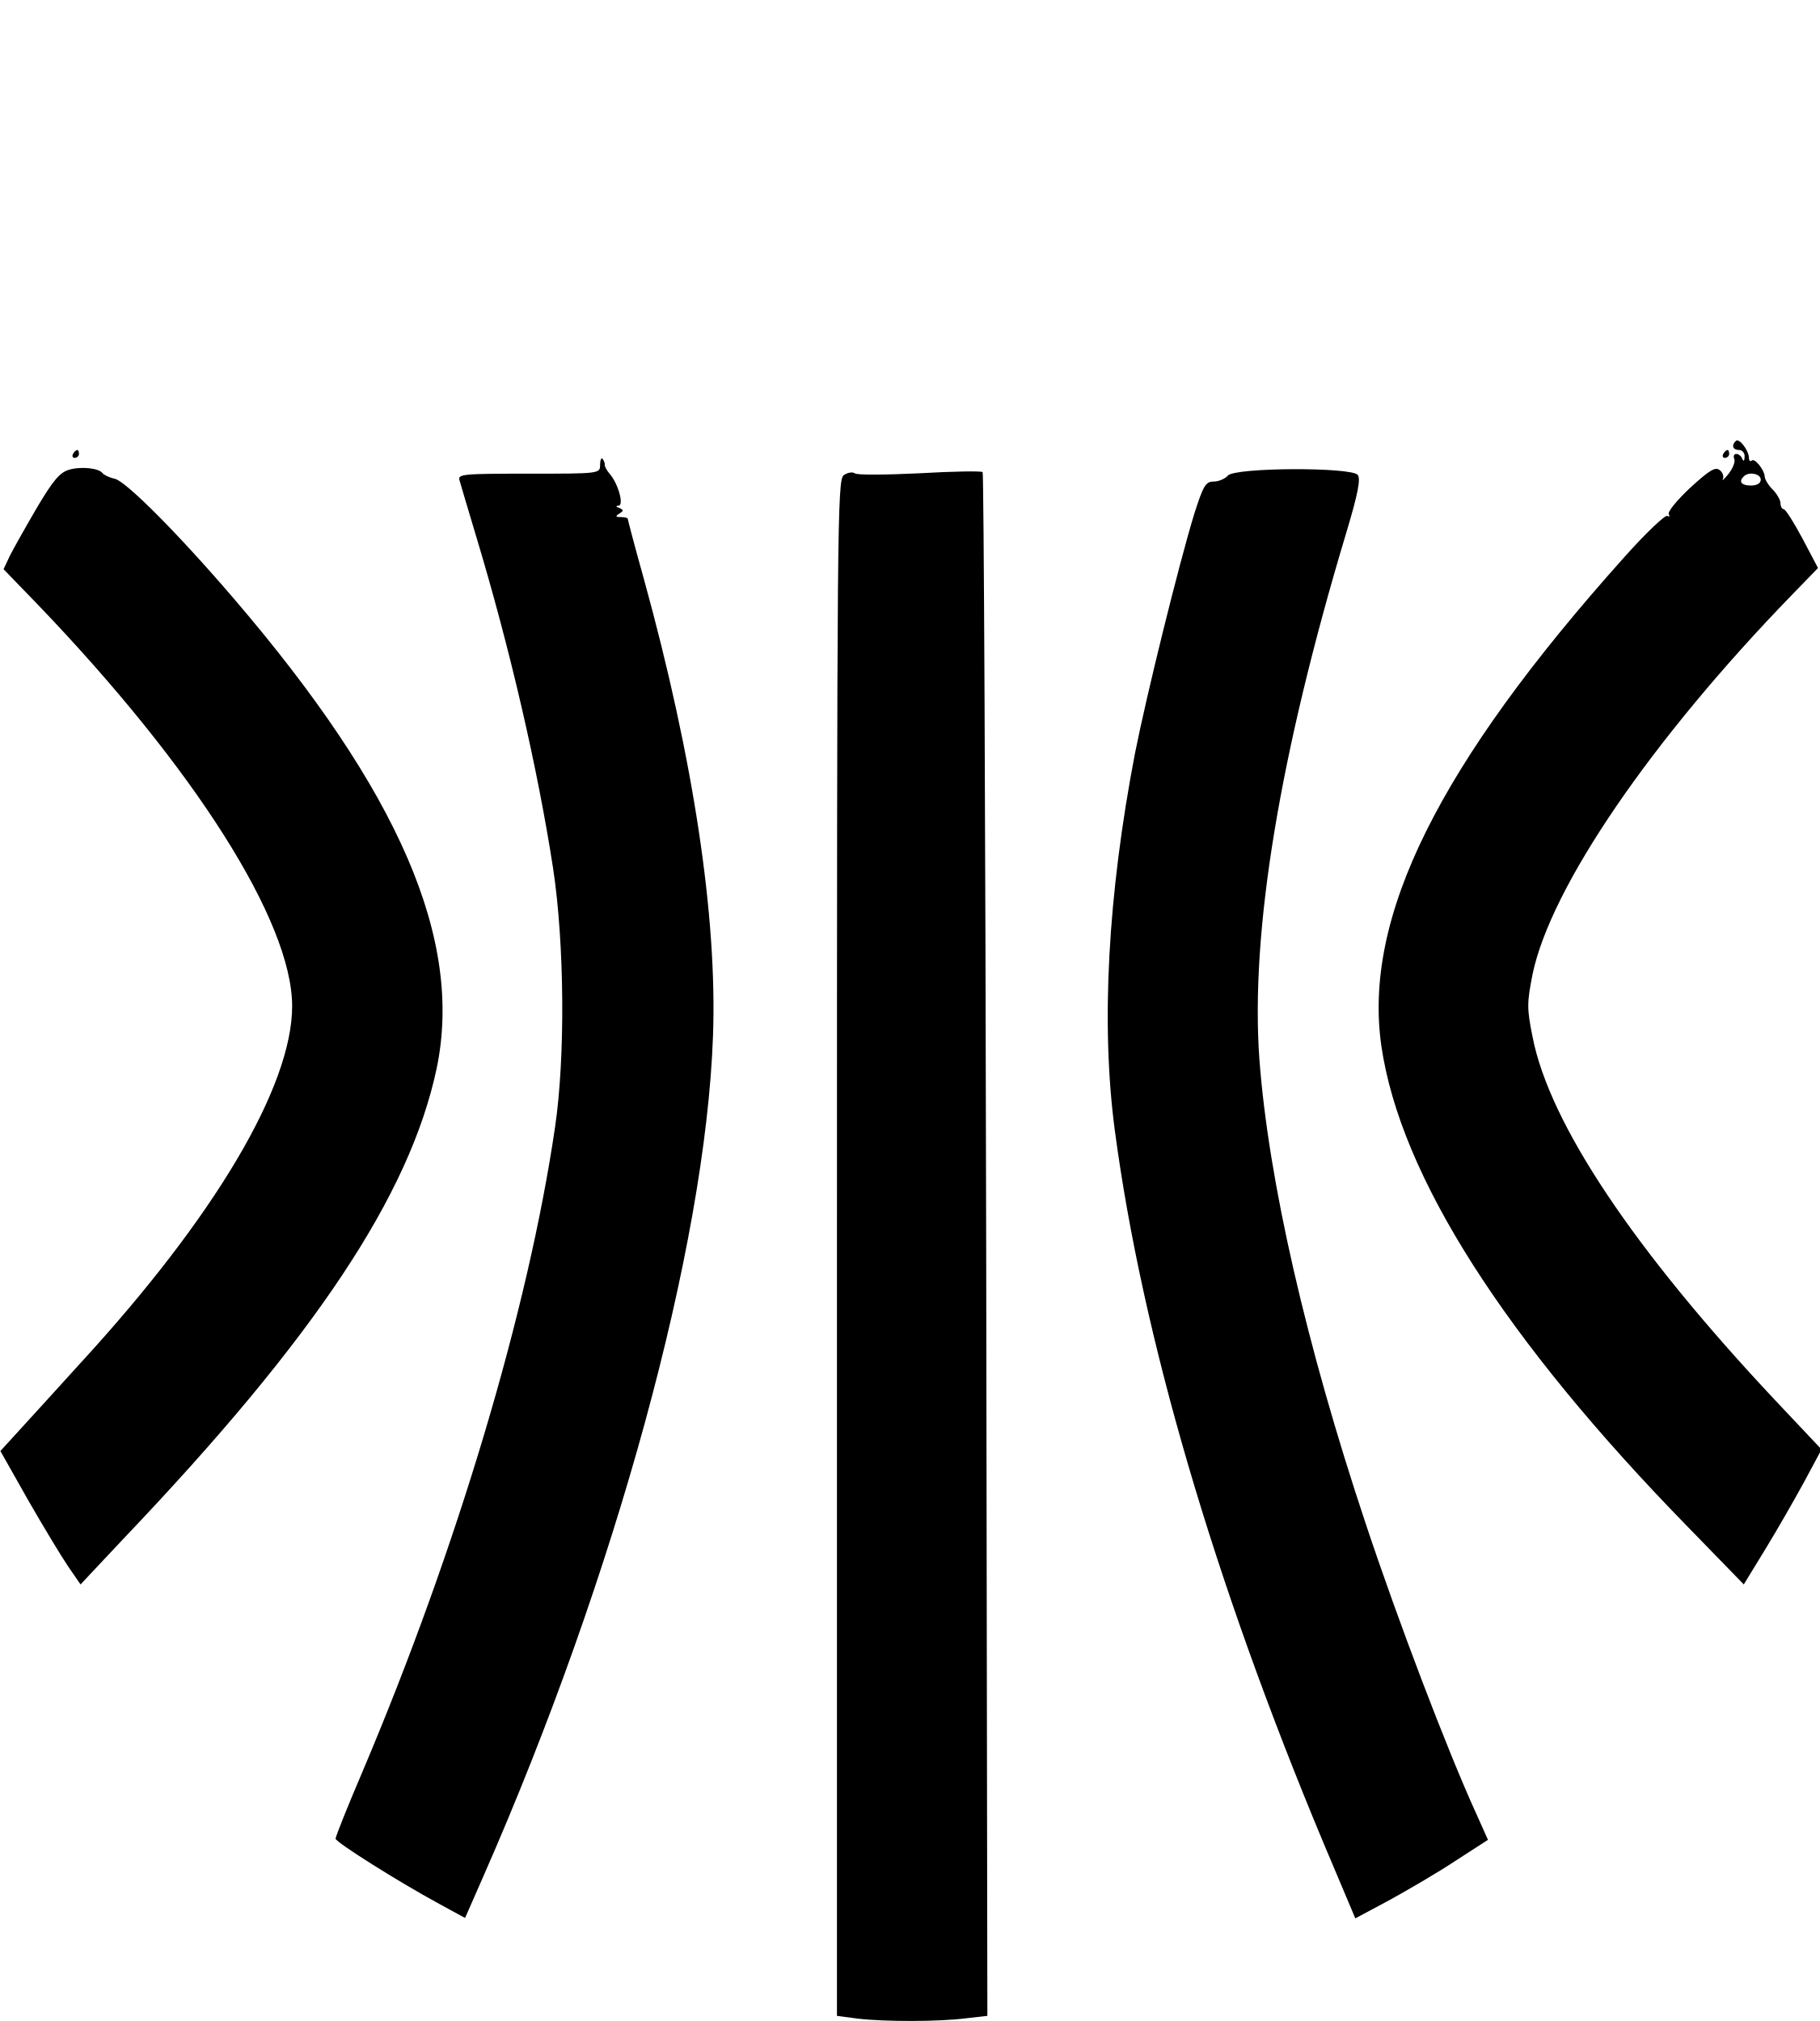
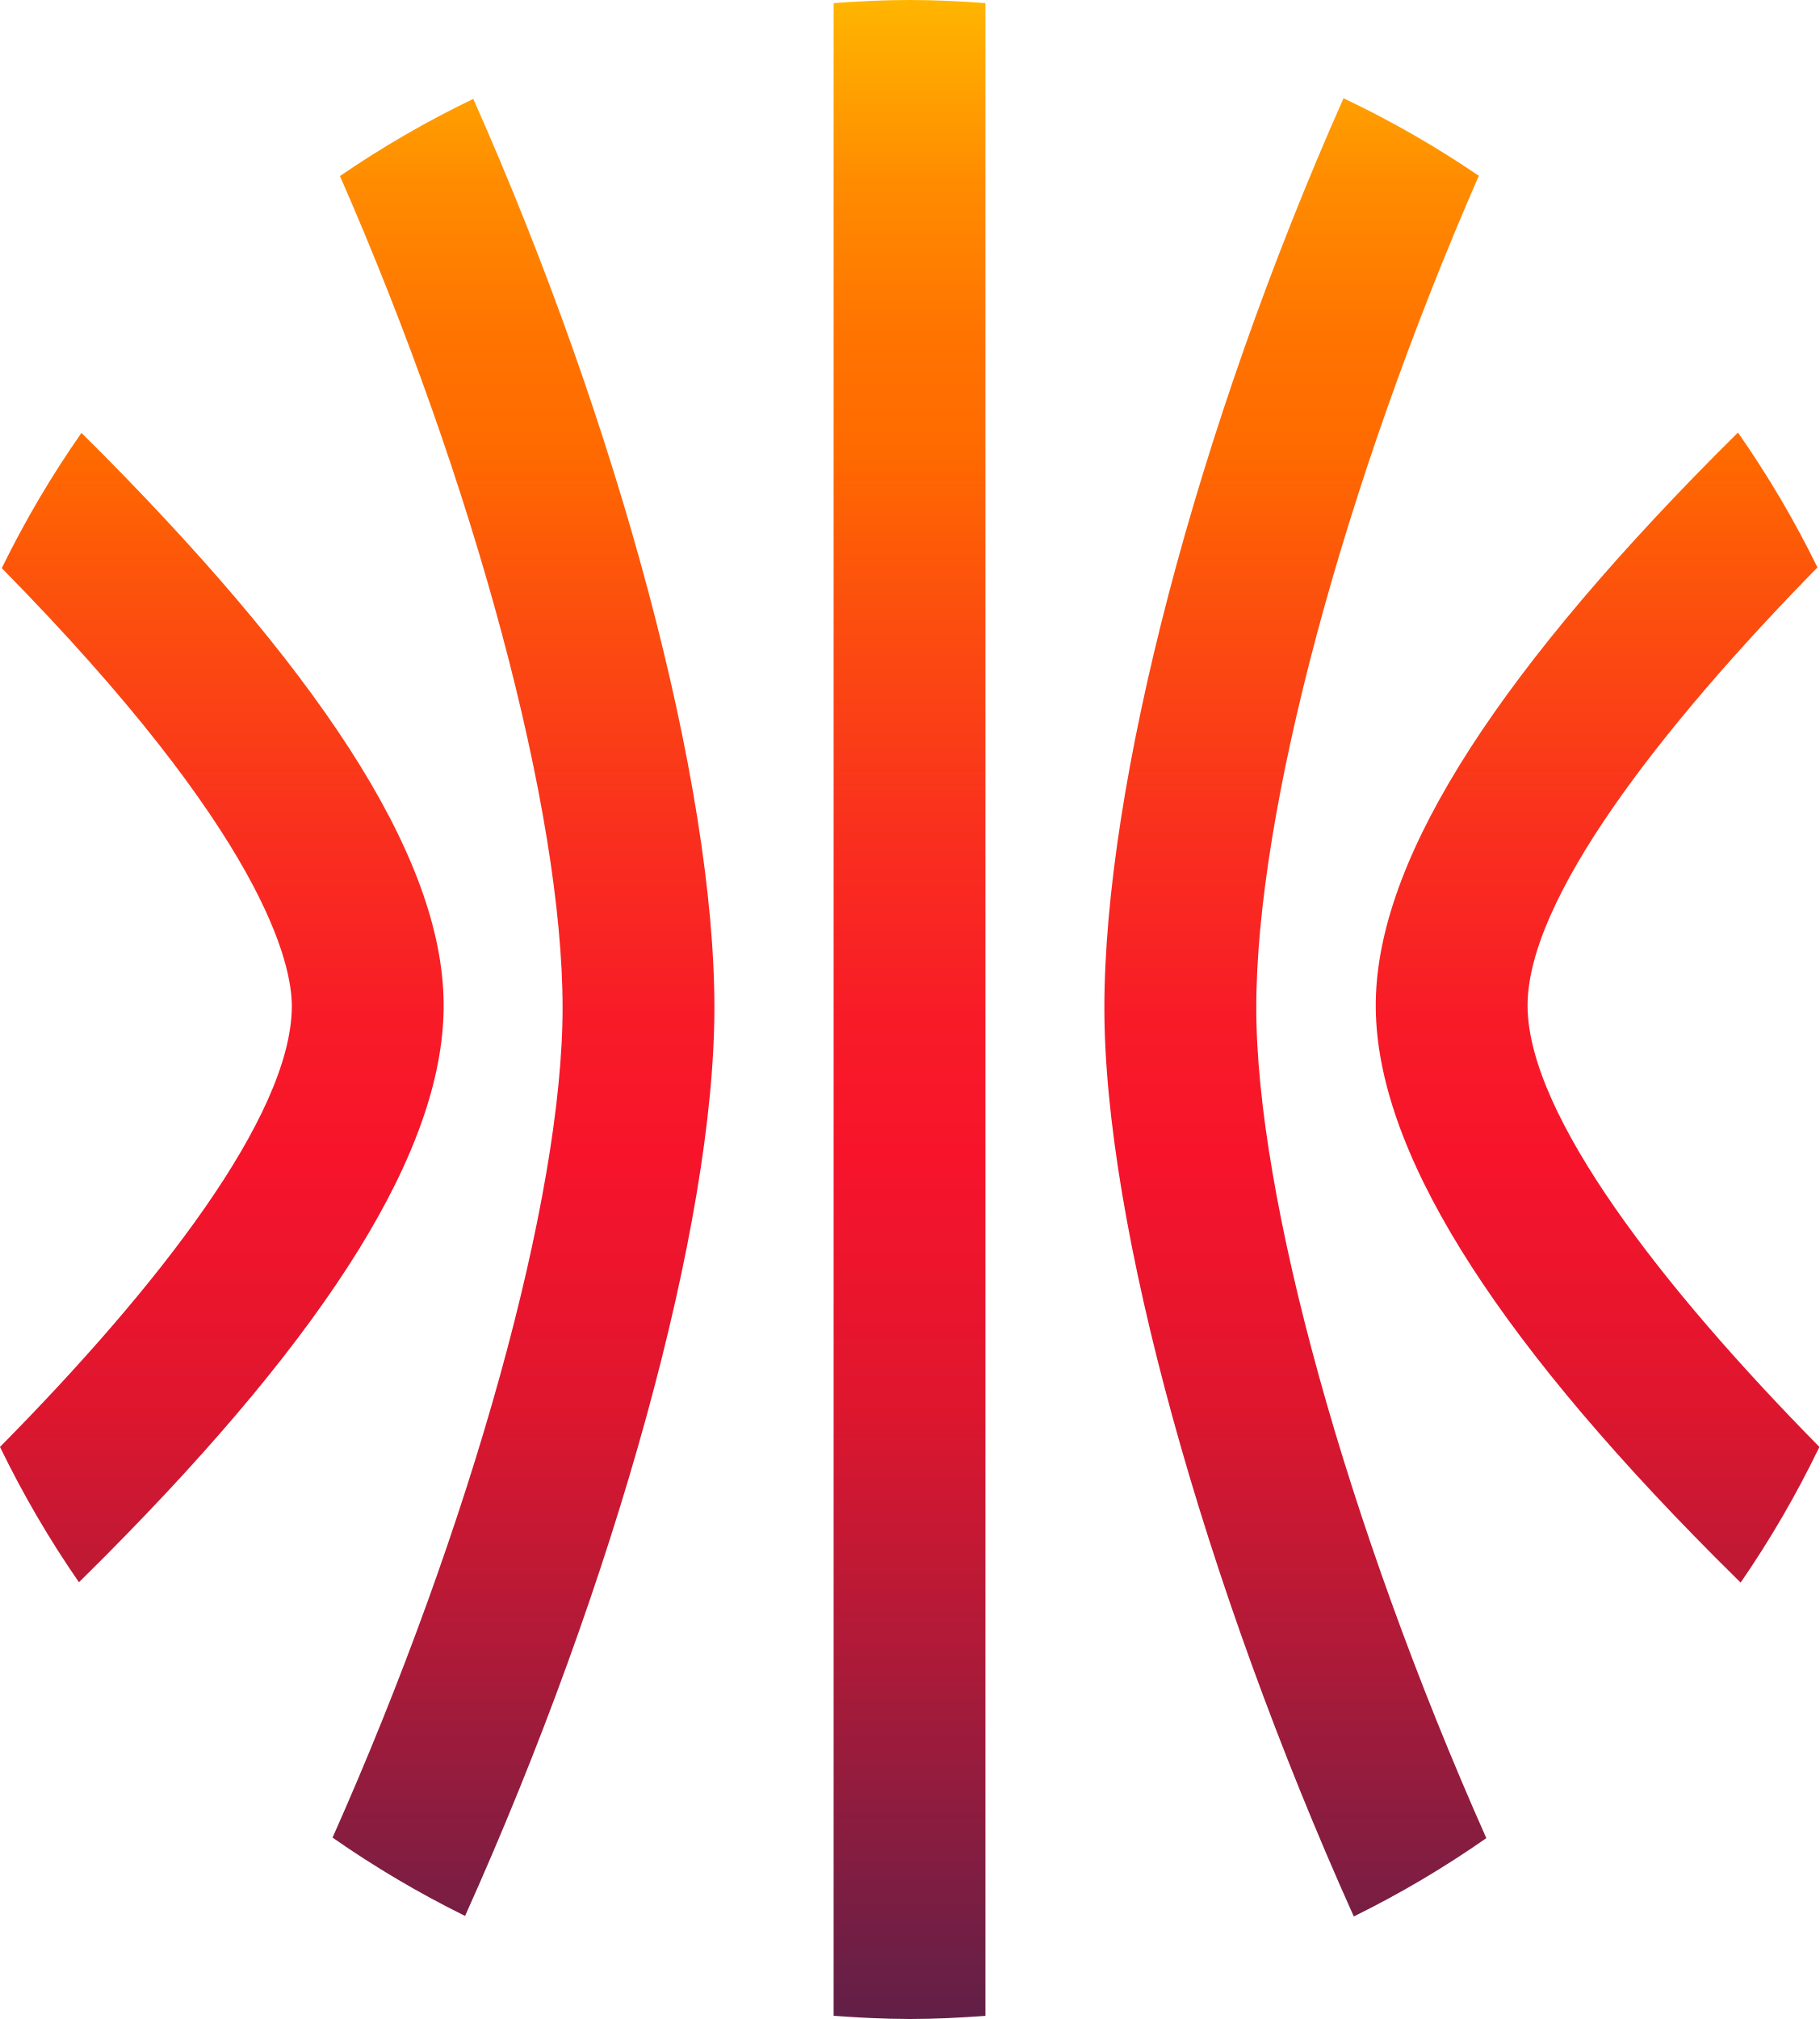
- <svg xmlns="http://www.w3.org/2000/svg" version="1.0" width="461pt" height="512pt" viewBox="0 0 461 512" preserveAspectRatio="xMidYMid meet">
-   <g transform="translate(0,512) scale(0.1,-0.1)" fill="#000000" stroke="none">
-     <path d="M4397 4003 c-12 -11 -8 -23 8 -23 8 0 15 -8 14 -17 0 -11 -3 -13 -6 -5 -2 6 -9 12 -15 12 -6 0 -8 -6 -5 -13 3 -7 -4 -24 -15 -38 -11 -13 -17 -19 -14 -13 3 7 0 17 -8 23 -11 9 -26 0 -75 -45 -33 -31 -58 -61 -54 -67 3 -5 2 -7 -4 -4 -5 3 -55 -44 -110 -106 -469 -524 -661 -911 -614 -1237 48 -329 312 -743 777 -1219 l141 -145 55 90 c30 49 74 126 98 170 l44 82 -116 123 c-359 382 -573 702 -616 922 -15 74 -14 87 0 159 46 221 301 594 657 961 l66 68 -39 74 c-22 41 -43 75 -48 75 -4 0 -8 7 -8 15 0 8 -9 24 -20 35 -11 11 -20 26 -20 33 -1 17 -26 48 -33 40 -4 -3 -7 0 -7 8 -1 19 -25 50 -33 42z m63 -98 c0 -9 -9 -15 -25 -15 -24 0 -32 10 -18 23 12 13 43 7 43 -8z" />
-     <path d="M185 3970 c-3 -5 -1 -10 4 -10 6 0 11 5 11 10 0 6 -2 10 -4 10 -3 0 -8 -4 -11 -10z" />
-     <path d="M4365 3970 c-3 -5 -1 -10 4 -10 6 0 11 5 11 10 0 6 -2 10 -4 10 -3 0 -8 -4 -11 -10z" />
-     <path d="M1520 3942 c0 -22 -2 -22 -181 -22 -167 0 -180 -1 -175 -17 3 -10 21 -72 41 -138 87 -288 157 -592 196 -845 29 -191 31 -479 5 -655 -68 -465 -249 -1069 -486 -1629 -39 -91 -70 -169 -70 -174 0 -9 159 -109 262 -165 l66 -36 47 107 c334 760 562 1593 581 2127 11 301 -49 701 -175 1158 -23 82 -41 151 -41 153 0 2 -8 4 -17 4 -14 0 -15 2 -4 9 11 7 11 9 0 14 -9 3 -10 6 -2 6 14 1 -1 56 -23 81 -7 8 -13 19 -12 23 0 5 -3 11 -6 15 -3 3 -6 -4 -6 -16z" />
-     <path d="M175 3930 c-24 -7 -41 -28 -82 -97 -28 -48 -59 -103 -68 -121 l-16 -34 88 -91 c396 -413 643 -802 643 -1016 0 -203 -196 -534 -536 -904 -54 -60 -122 -134 -151 -166 l-52 -57 70 -124 c39 -68 85 -144 102 -169 l31 -45 108 115 c487 511 726 872 794 1192 68 325 -94 701 -515 1192 -138 161 -271 295 -300 302 -14 3 -28 10 -31 14 -9 13 -54 18 -85 9z" />
-     <path d="M2137 3916 c-16 -13 -17 -119 -17 -1958 l0 -1945 53 -7 c67 -8 207 -8 275 1 l53 6 -3 1953 c-2 1074 -6 1955 -9 1958 -3 3 -75 2 -160 -3 -85 -4 -159 -5 -164 0 -6 4 -18 2 -28 -5z" />
-     <path d="M3110 3915 c-7 -8 -23 -15 -36 -15 -20 0 -26 -10 -49 -82 -40 -131 -121 -460 -150 -606 -69 -359 -87 -688 -51 -957 69 -518 250 -1138 528 -1803 l81 -192 86 46 c47 26 123 70 168 100 l82 53 -30 67 c-73 160 -198 488 -280 735 -150 450 -246 868 -269 1176 -23 321 51 771 220 1333 30 100 37 137 29 147 -17 20 -312 19 -329 -2z" />
+ <svg xmlns="http://www.w3.org/2000/svg" xmlns:xlink="http://www.w3.org/1999/xlink" viewBox="0 0 203.74 226.05">
+   <defs>
+     <linearGradient id="a" x1="101.85" x2="101.85" y1="-15.19" y2="237.81" gradientUnits="userSpaceOnUse">
+       <stop offset="0" stop-color="#ffd200" />
+       <stop offset=".06" stop-color="#ffb500" />
+       <stop offset=".14" stop-color="#ff8c00" />
+       <stop offset=".21" stop-color="#ff7300" />
+       <stop offset=".26" stop-color="#ff6a00" />
+       <stop offset=".33" stop-color="#fc4f0e" />
+       <stop offset=".43" stop-color="#f92f1e" />
+       <stop offset=".51" stop-color="#f81b27" />
+       <stop offset=".57" stop-color="#f7142b" />
+       <stop offset=".68" stop-color="#df162e" />
+       <stop offset=".79" stop-color="#af1a38" />
+       <stop offset="1" stop-color="#4b214c" />
+     </linearGradient>
+     <linearGradient xlink:href="#a" id="b" x1="24.84" x2="24.84" y1="-15.19" y2="237.81" />
+     <linearGradient xlink:href="#a" id="c" x1="178.9" x2="178.9" y1="-15.19" y2="237.81" />
+     <linearGradient xlink:href="#a" id="d" x1="145.06" x2="145.06" y1="-15.19" y2="237.81" />
+     <linearGradient xlink:href="#a" id="e" x1="58.64" x2="58.64" y1="-15.19" y2="237.81" />
+   </defs>
+   <g data-name="Layer 2">
+     <g data-name="Layer 1">
+       <path d="M101.89 226.05c2.85 0 5.67-.15 8.46-.35V.35c-2.8-.21-5.62-.35-8.48-.35s-5.7.14-8.52.35v225.34c2.81.21 5.64.35 8.5.36Z" style="fill:url(#a)" />
+       <path d="m11.56 50.9-2.44-2.43A113 113 0 0 0 .2 63.61c29.42 29.89 32.52 44.31 32.48 49.14C32.57 125 17.58 144.21 0 162a114 114 0 0 0 8.84 15.15c1-1 1.95-1.92 2.92-2.9 25.37-25.54 37.77-45.61 37.92-61.38S37.36 77 11.56 50.9" style="fill:url(#b)" />
+       <path d="m192 174.29 2.92 2.9a114 114 0 0 0 8.82-15.19c-17.57-17.83-32.56-37.09-32.68-49.29-.11-11.9 14.79-31.15 32.46-49.18a113 113 0 0 0-8.9-15.1l-2.44 2.43c-25.8 26.05-38.27 46.34-38.12 62s12.55 35.89 37.94 61.43" style="fill:url(#c)" />
+       <path d="M140.68 112.83c0-22 9.81-58.58 24.92-93.15A113 113 0 0 0 150.45 11c-16.54 37.27-26.78 76.91-26.78 101.87 0 24.15 11.09 64.23 27.93 101.7a113 113 0 0 0 14.84-8.77c-15.59-35.07-25.76-71.73-25.76-92.97" style="fill:url(#d)" />
+       <path d="M80 112.83c0-25.09-10.65-64.95-27-101.76a113 113 0 0 0-14.93 8.64C53.21 54.26 63 90.85 63 112.83c0 21.23-10.17 57.88-25.76 92.91a114 114 0 0 0 14.84 8.77C68.94 177.05 80 137 80 112.83" style="fill:url(#e)" />
+     </g>
  </g>
</svg>
